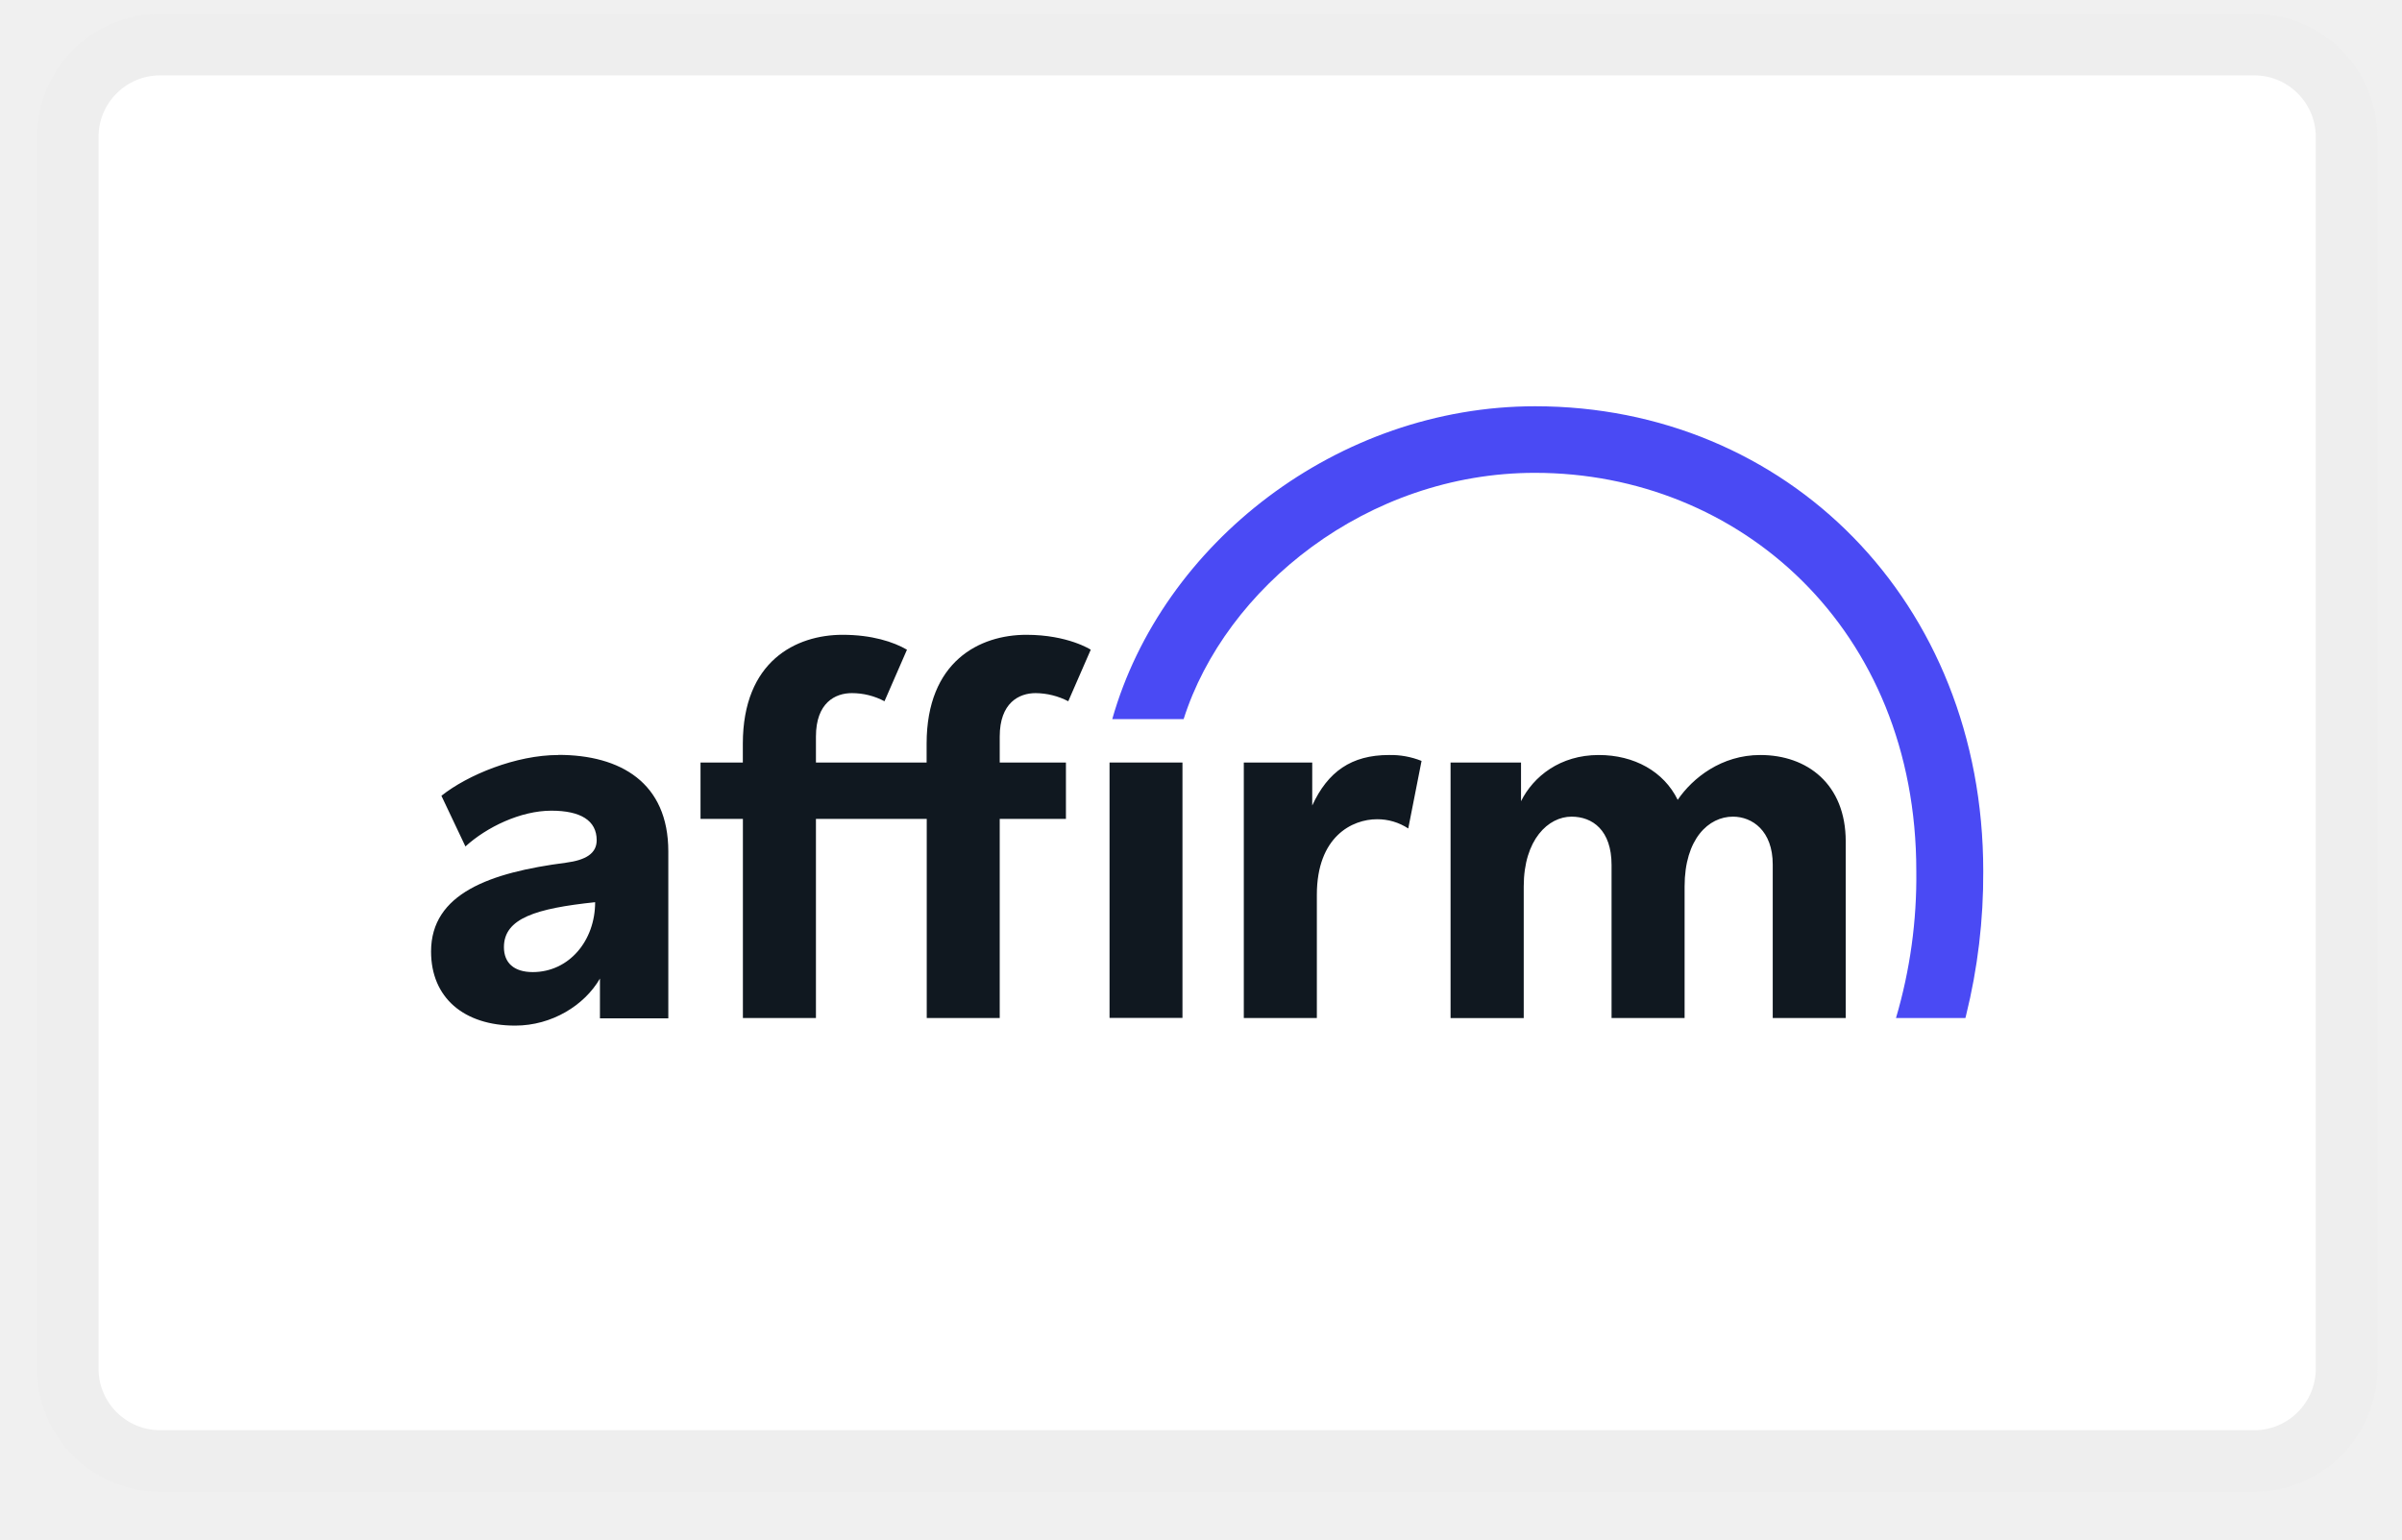
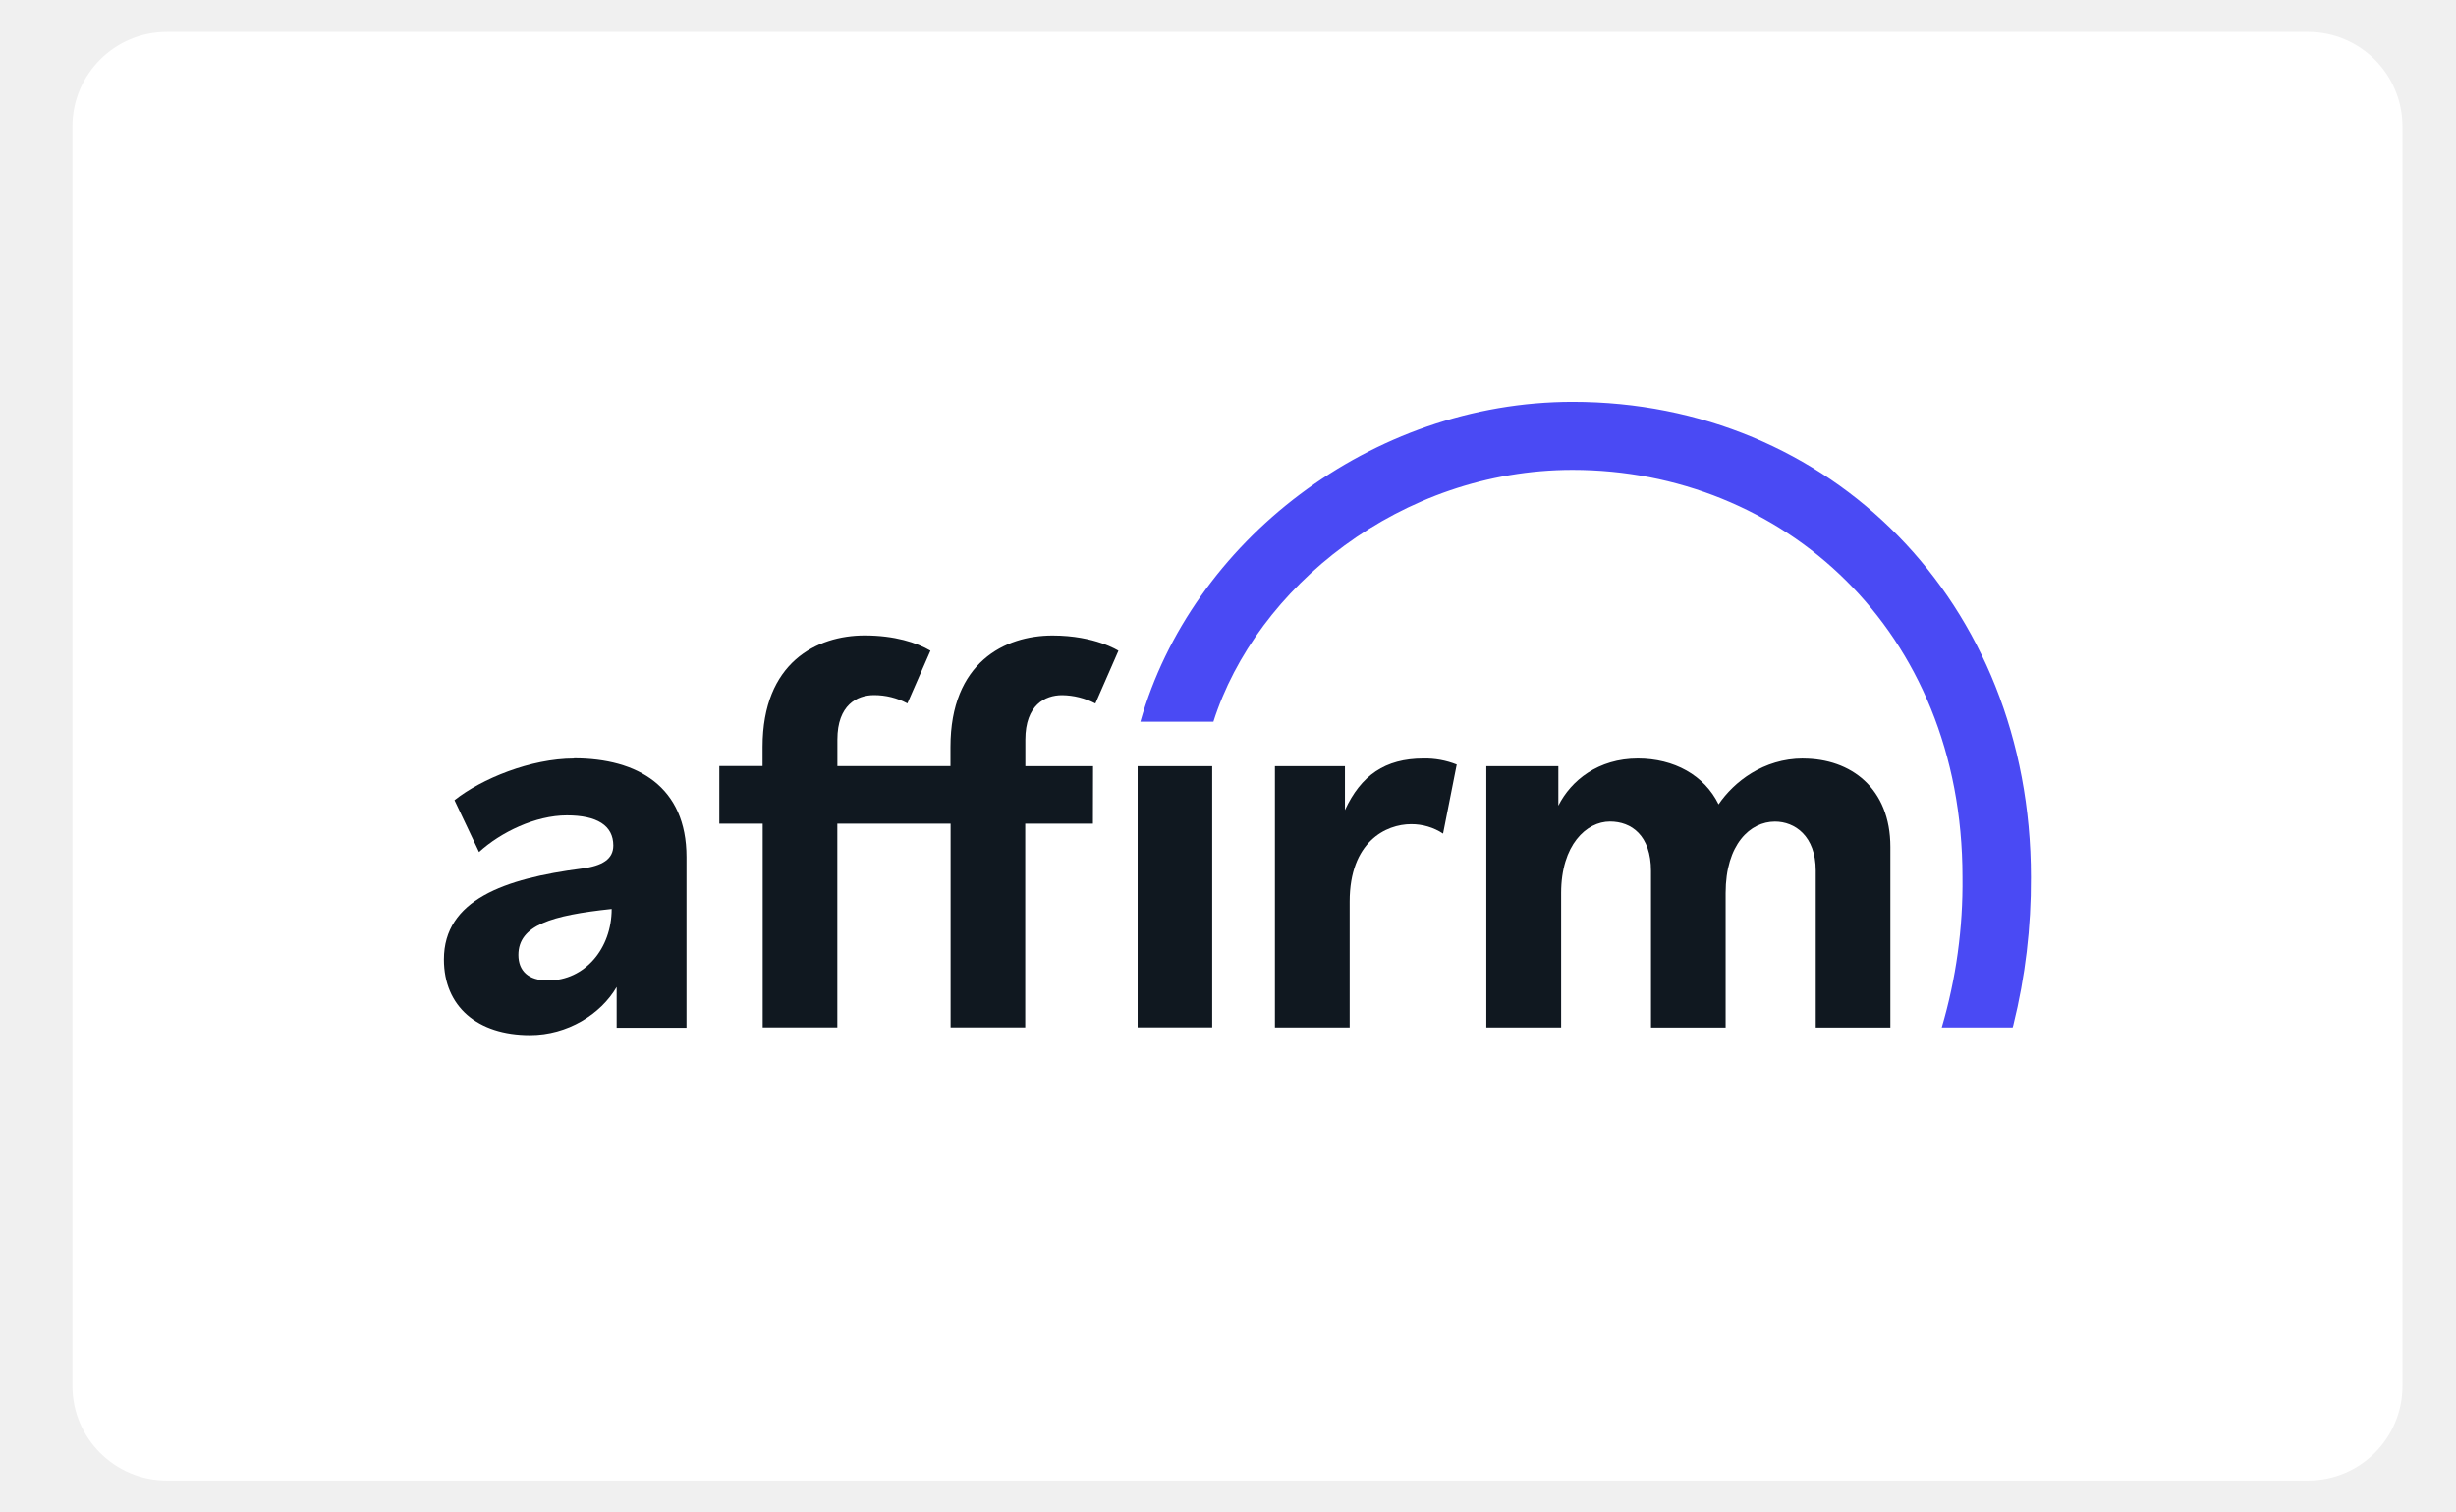
- <svg xmlns="http://www.w3.org/2000/svg" width="39" height="25" fill="none">
-   <rect x=".6" y=".224" width="38" height="24" rx="2" fill="#fff" />
-   <rect x="1.1" y=".724" width="37" height="23" rx="1.5" stroke="#000" stroke-opacity=".07" />
+ <svg xmlns="http://www.w3.org/2000/svg" fill="none" height="24" viewBox="0 0 39 24" width="39">
+   <clipPath id="a">
+     <path d="m7.05 6.38h25.2v10.055h-25.2z" />
+   </clipPath>
+   <rect fill="#fff" height="23" rx="1.5" width="37" x="1.15" y=".508" />
+   <rect height="23" rx="1.5" width="37" x="1.15" y=".508" />
  <g clip-path="url(#a)">
-     <path fill-rule="evenodd" clip-rule="evenodd" d="M8.652 15.785c-.311 0-.47-.153-.47-.405 0-.47.524-.629 1.481-.73 0 .626-.424 1.135-1.014 1.135h.003Zm.412-3.525c-.684 0-1.47.322-1.897.662l.39.823c.342-.313.895-.581 1.395-.581.474 0 .736.159.736.479 0 .214-.173.323-.501.366-1.227.159-2.188.497-2.188 1.442 0 .75.533 1.203 1.366 1.203.596 0 1.125-.33 1.376-.764v.646h1.11v-2.71c0-1.117-.776-1.568-1.786-1.568l-.001.002ZM20.195 12.382v4.149h1.186v-2c0-.949.576-1.228.976-1.228a.91.91 0 0 1 .508.15l.216-1.097a1.341 1.341 0 0 0-.529-.096c-.61 0-.993.27-1.246.82v-.698h-1.111ZM28.58 12.26c-.627 0-1.096.37-1.34.728-.226-.461-.706-.728-1.282-.728-.627 0-1.061.348-1.262.75v-.628h-1.144v4.15h1.188v-2.137c0-.765.401-1.134.776-1.134.34 0 .65.219.65.785v2.485h1.186v-2.136c0-.776.392-1.134.784-1.134.314 0 .647.228.647.777v2.493h1.185v-2.868c0-.932-.627-1.403-1.385-1.403M17.307 12.382h-1.075v-.421c0-.55.314-.706.583-.706.185.002.366.047.53.132l.365-.837s-.37-.242-1.045-.242c-.758 0-1.62.428-1.62 1.769v.305h-1.797v-.421c0-.55.313-.706.583-.706.185 0 .367.045.53.132l.365-.837c-.218-.127-.57-.242-1.045-.242-.758 0-1.62.428-1.62 1.769v.305h-.687v.915h.688v3.234h1.186v-3.234h1.799v3.234h1.185v-3.234h1.075v-.915Z" fill="#101820" />
-     <path d="M19.2 12.382h-1.185v4.147h1.184v-4.147Z" fill="#101820" />
-     <path fill-rule="evenodd" clip-rule="evenodd" d="M18.058 11.677h1.16c.677-2.128 2.974-3.999 5.704-3.999 3.322 0 6.192 2.529 6.192 6.465a8.09 8.09 0 0 1-.33 2.388h1.127l.01-.039c.19-.767.284-1.555.28-2.345 0-4.39-3.2-7.55-7.276-7.55-3.203 0-6.057 2.223-6.866 5.081v-.001Z" fill="#4A4AF4" />
+     <g fill="#101820">
+       <path clip-rule="evenodd" d="m8.702 15.569c-.312 0-.47-.153-.47-.406 0-.47.525-.629 1.481-.73 0 .627-.424 1.136-1.014 1.136zm.412-3.525c-.684 0-1.47.322-1.897.662l.39.823c.342-.313.896-.582 1.395-.582.475 0 .737.159.737.479 0 .215-.173.323-.502.366-1.227.159-2.188.497-2.188 1.442 0 .749.533 1.202 1.367 1.202.595 0 1.124-.331 1.376-.764v.647h1.109v-2.71c0-1.117-.776-1.568-1.786-1.568z" fill-rule="evenodd" />
+       <path clip-rule="evenodd" d="m20.245 12.166v4.149h1.187v-1.999c0-.95.575-1.229.976-1.229.18-.001.357.051.507.15l.217-1.097c-.168-.067-.348-.1-.529-.096-.61 0-.993.27-1.246.819v-.697z" fill-rule="evenodd" />
+       <path clip-rule="evenodd" d="m28.631 12.044c-.627 0-1.097.37-1.341.728-.226-.462-.706-.728-1.282-.728-.627 0-1.061.348-1.262.749v-.627h-1.144v4.149h1.188v-2.136c0-.764.402-1.134.776-1.134.339 0 .651.219.651.786v2.485h1.185v-2.136c0-.776.392-1.134.784-1.134.314 0 .647.228.647.777v2.493h1.185v-2.868c0-.932-.627-1.403-1.385-1.403" fill-rule="evenodd" />
+       <path clip-rule="evenodd" d="m17.357 12.166h-1.075v-.422c0-.549.313-.706.583-.706.184.002.365.048.529.132l.366-.837s-.371-.242-1.046-.242c-.758 0-1.621.427-1.621 1.769v.305h-1.796v-.422c0-.549.313-.706.583-.706.185 0 .366.045.529.132l.366-.837c-.218-.128-.569-.242-1.045-.242-.758 0-1.621.427-1.621 1.769v.305h-.687v.915h.689v3.234h1.185v-3.234h1.799v3.234h1.185v-3.234h1.075z" fill-rule="evenodd" />
+       <path d="m19.249 12.166h-1.184v4.147h1.184z" />
+     </g>
+     <path clip-rule="evenodd" d="m18.108 11.46h1.16c.677-2.128 2.973-3.999 5.704-3.999 3.321 0 6.191 2.529 6.191 6.465.01.808-.101 1.613-.329 2.388h1.126l.011-.039c.19-.767.283-1.555.279-2.346 0-4.39-3.199-7.549-7.276-7.549-3.202 0-6.057 2.223-6.866 5.081z" fill="#4a4af4" fill-rule="evenodd" />
  </g>
-   <defs>
-     <clipPath id="a">
-       <path fill="#fff" transform="translate(7 6.596)" d="M0 0h25.2v10.055H0z" />
-     </clipPath>
-   </defs>
</svg>
